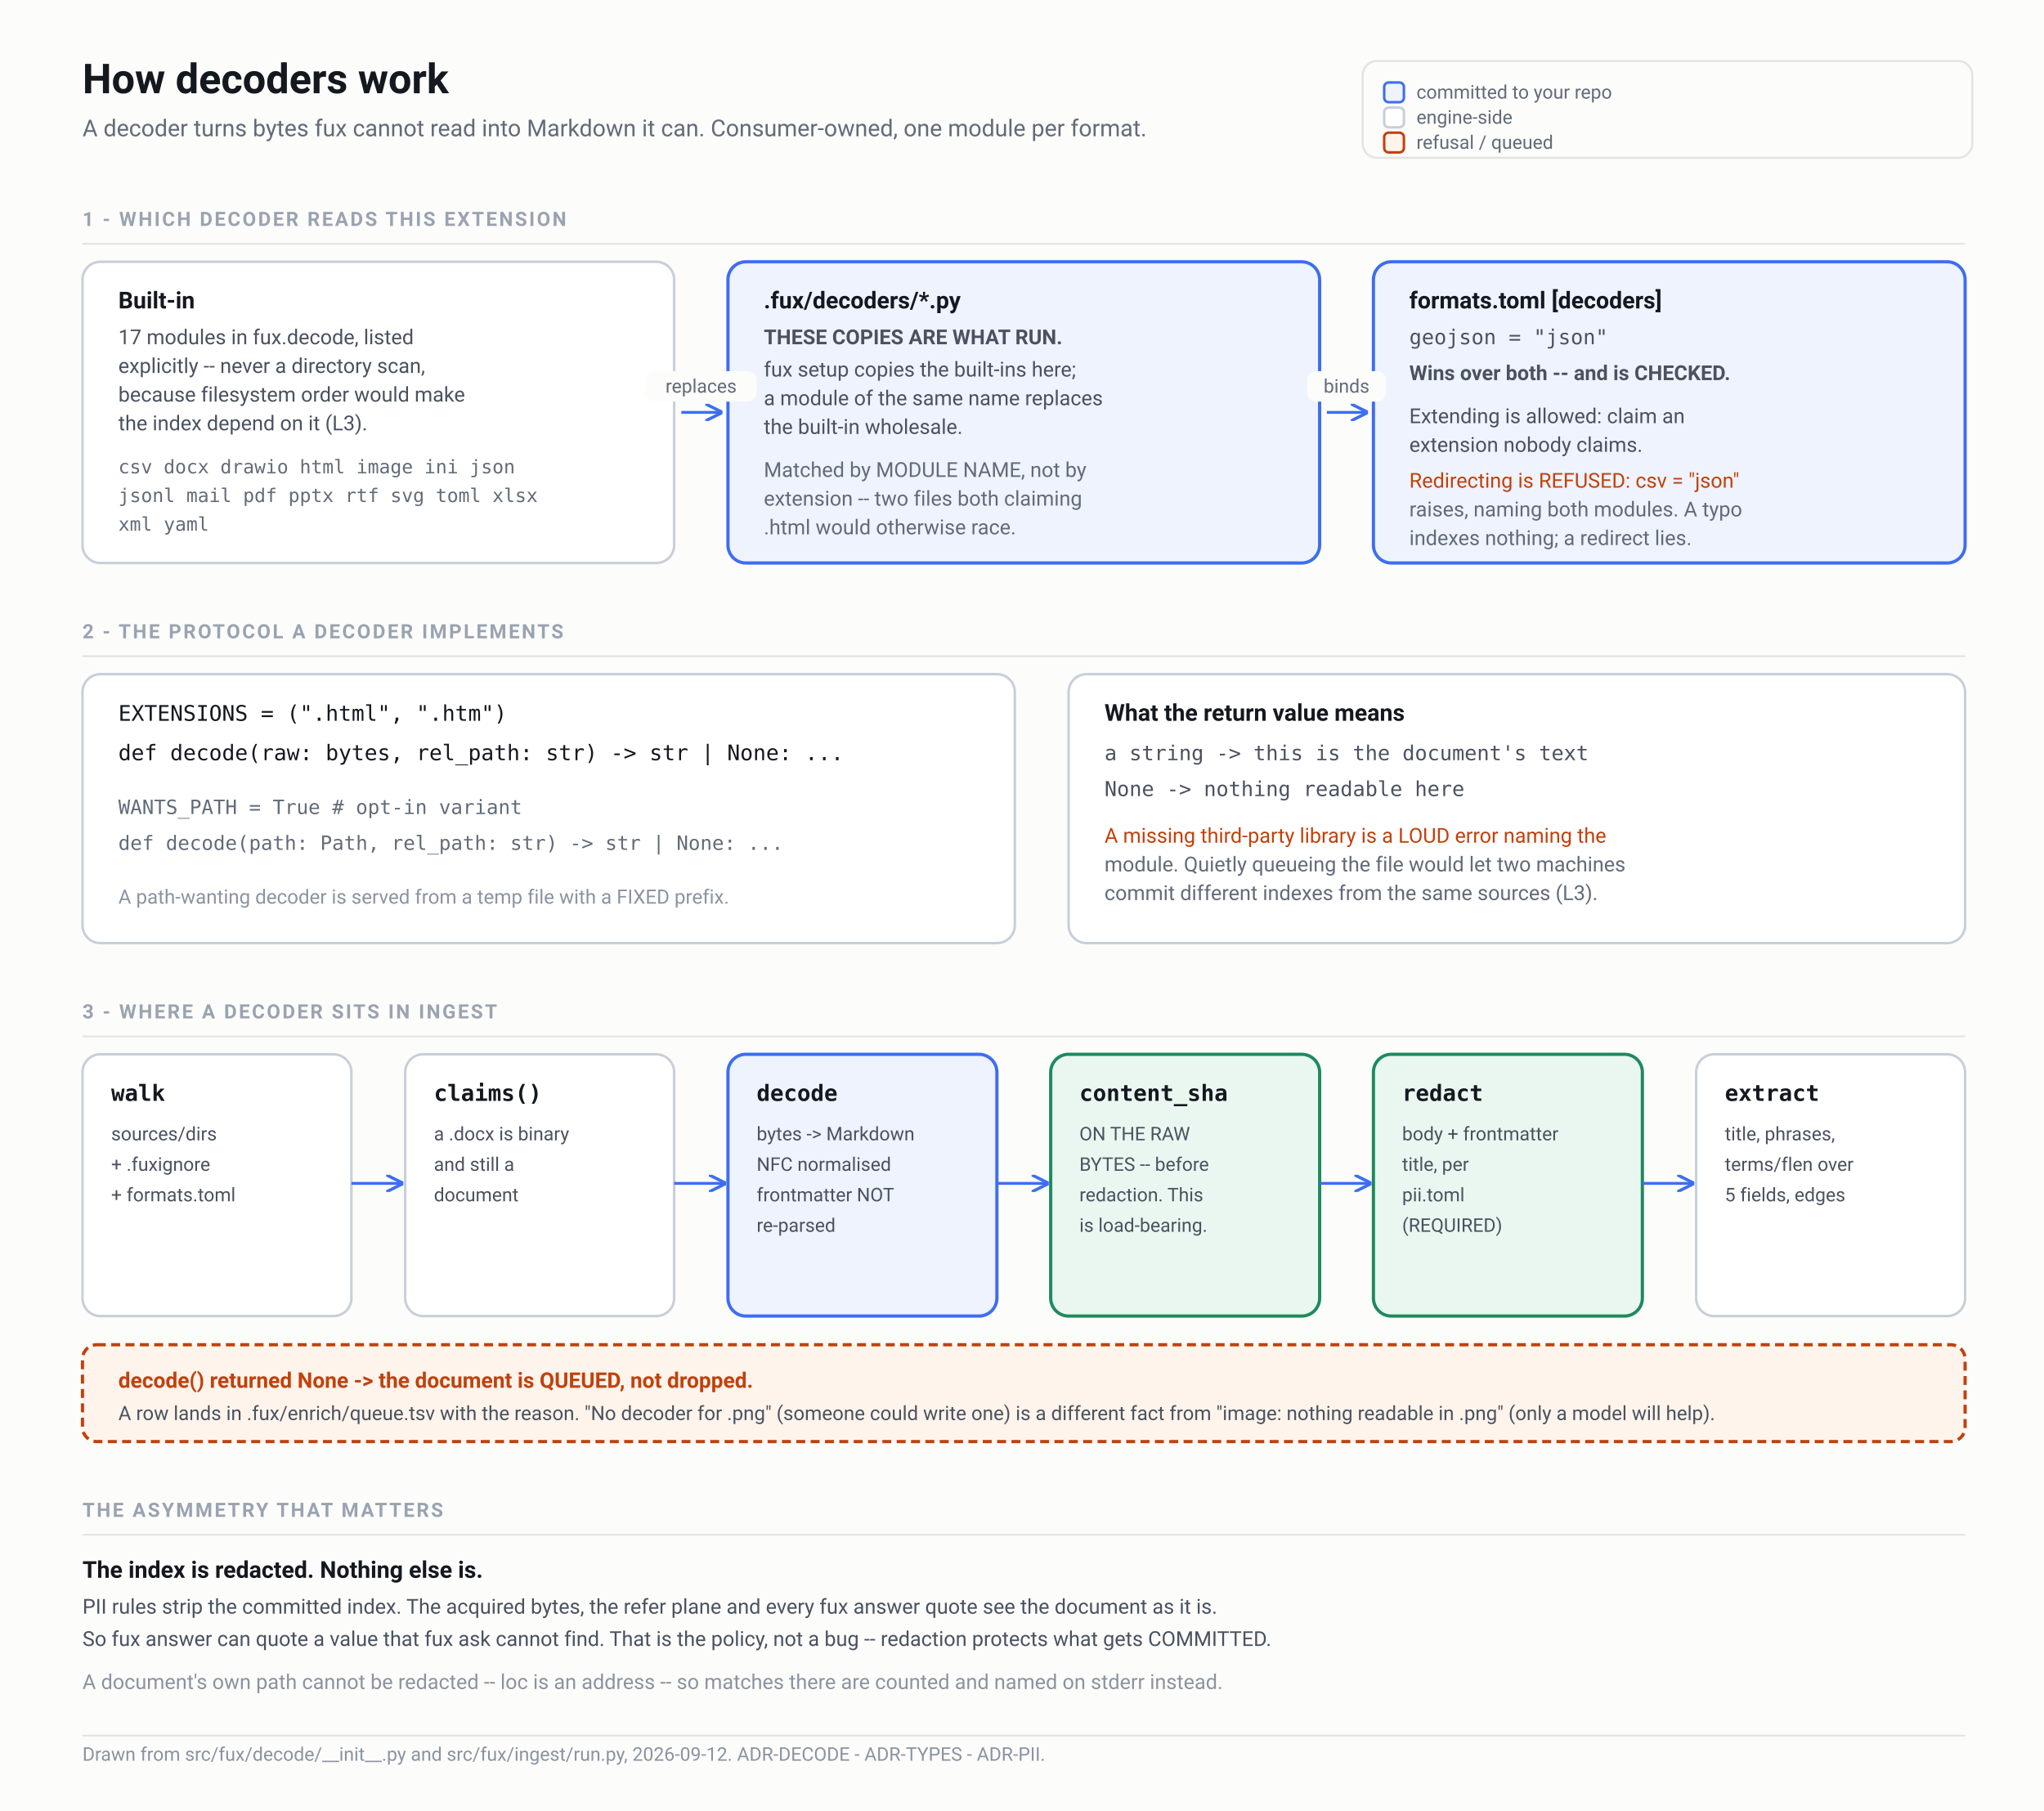
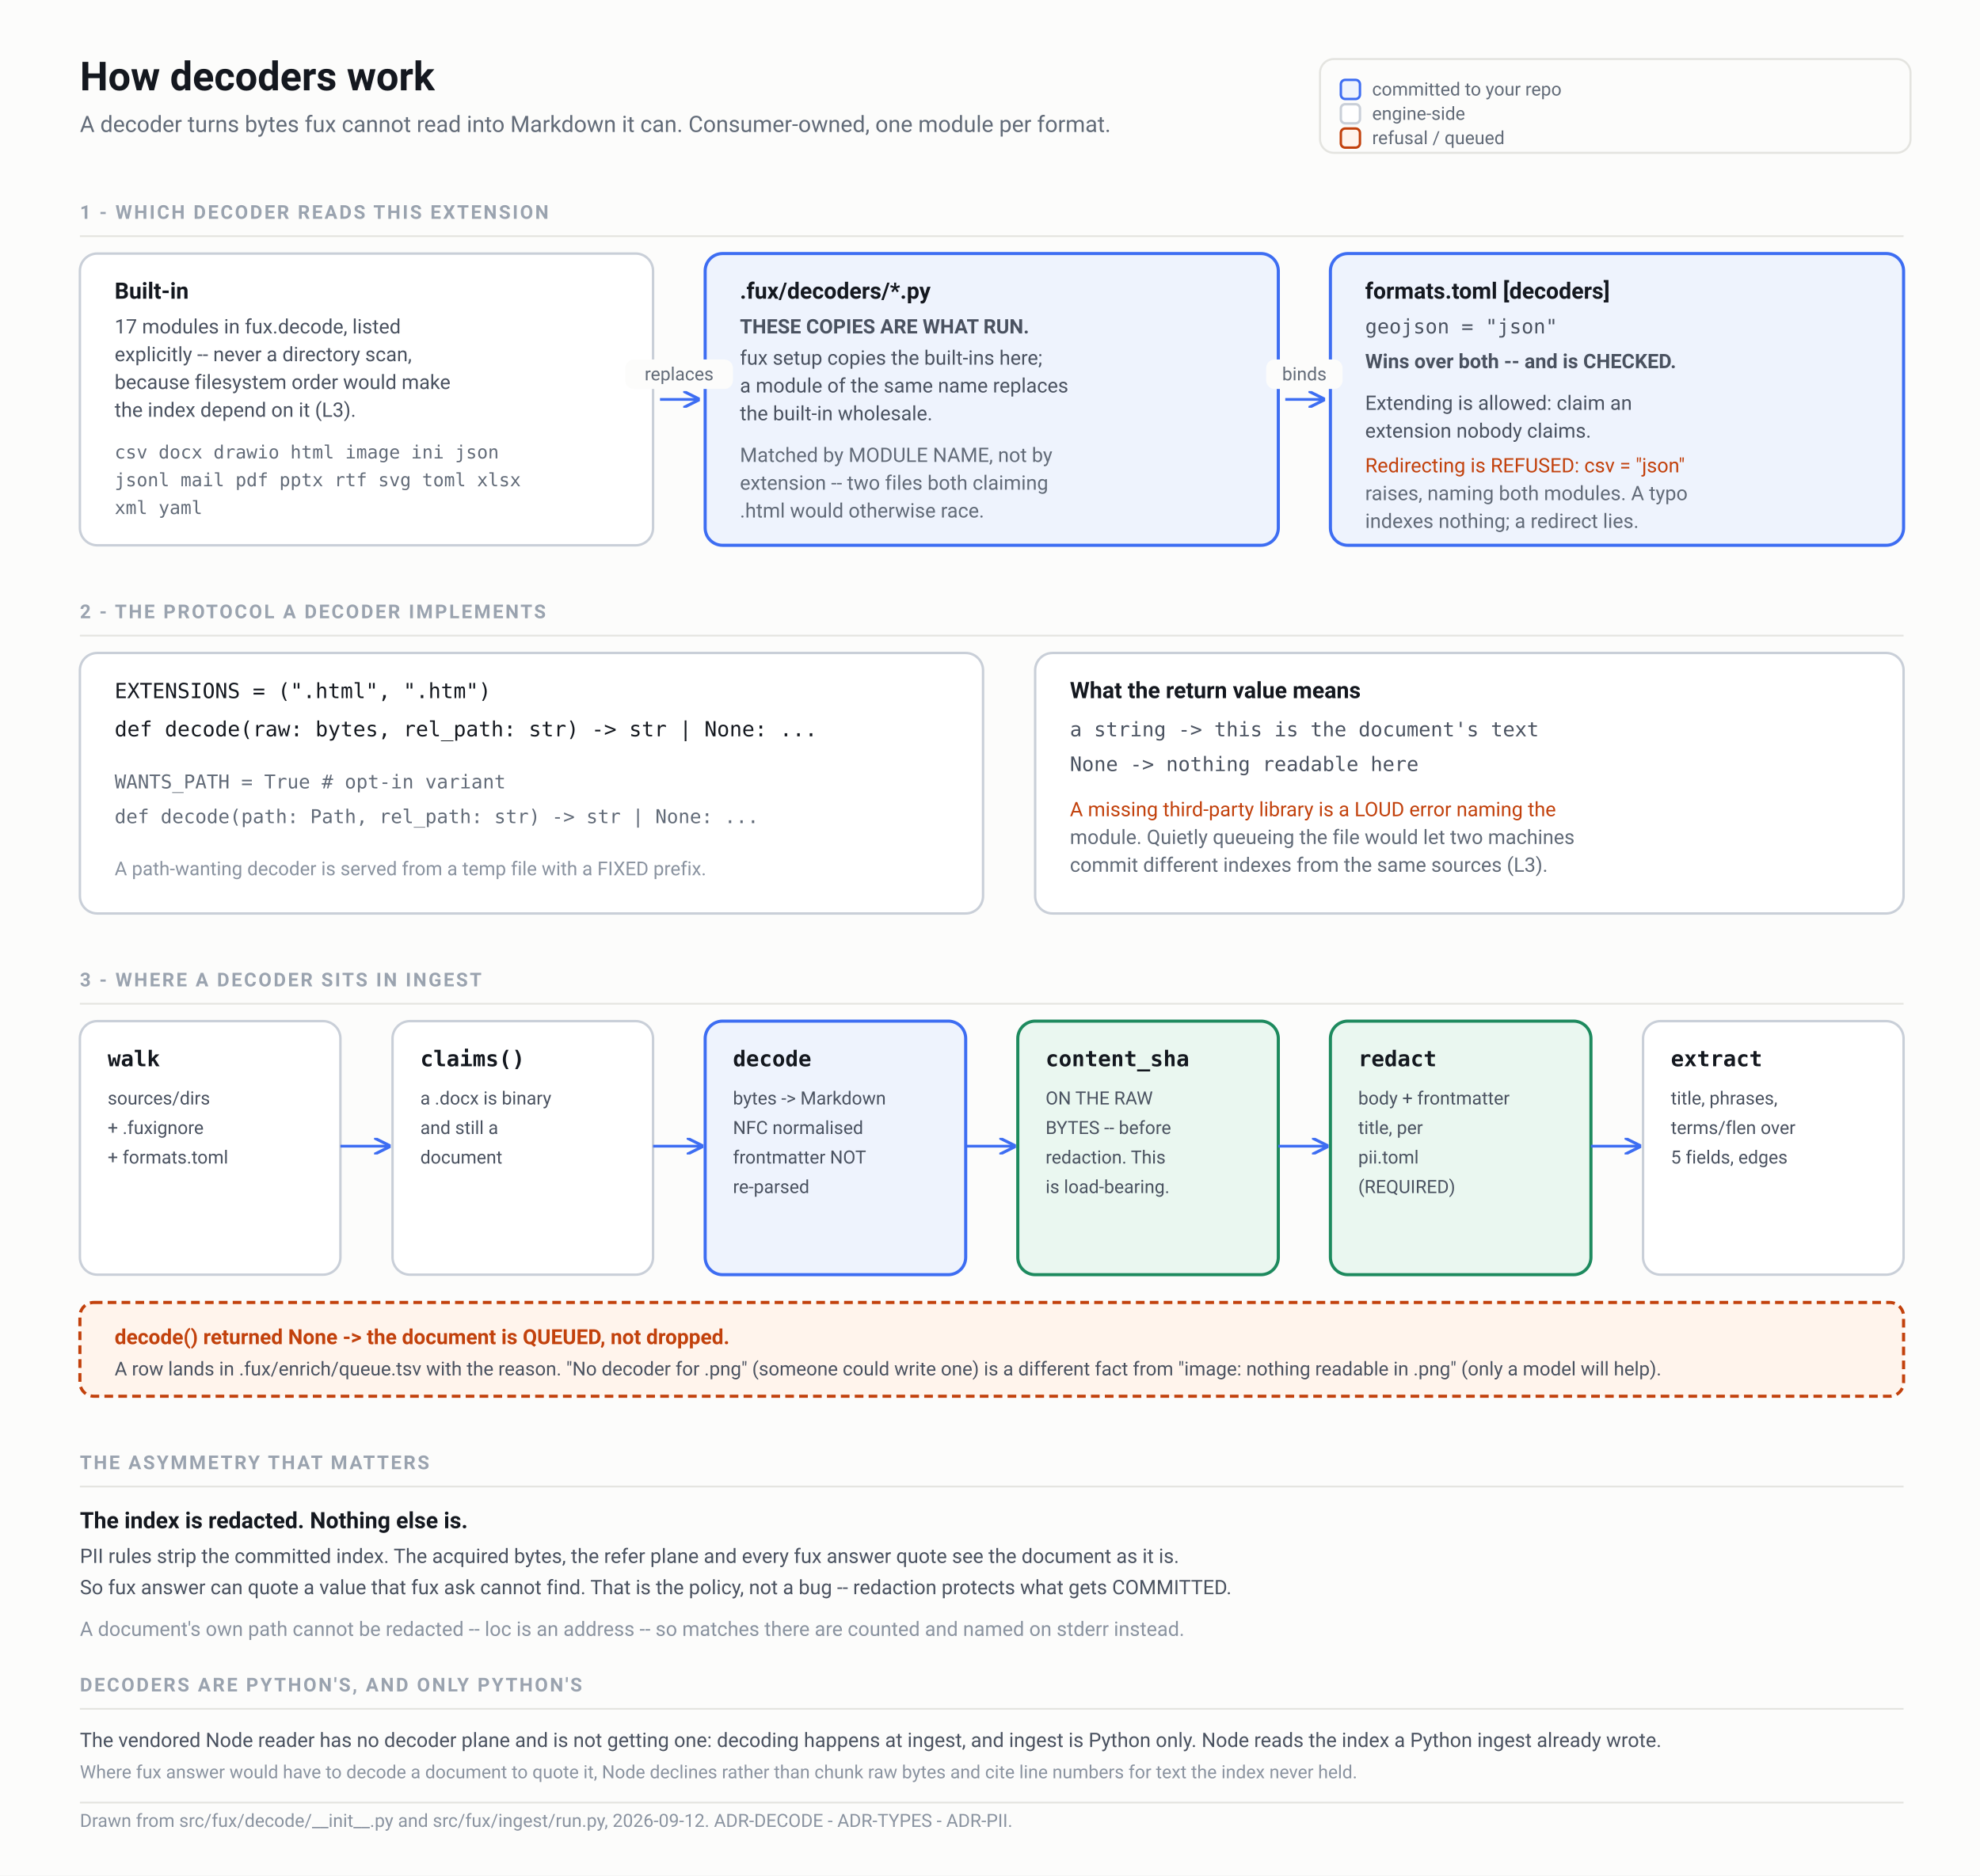
- <svg xmlns="http://www.w3.org/2000/svg" viewBox="0 0 1140 1010" width="1140" height="1010" font-family="system-ui, -apple-system, 'Segoe UI', Roboto, sans-serif">
+ <svg xmlns="http://www.w3.org/2000/svg" viewBox="0 0 1140 1080" width="1140" height="1080" font-family="system-ui, -apple-system, 'Segoe UI', Roboto, sans-serif">
  <defs>
    <marker id="a" viewBox="0 0 10 10" refX="9" refY="5" markerWidth="6" markerHeight="6" orient="auto-start-reverse">
      <path d="M0,0 L10,5 L0,10" fill="none" stroke="#3d6df2" stroke-width="1.8" stroke-linecap="round" stroke-linejoin="round" />
    </marker>
    <marker id="g" viewBox="0 0 10 10" refX="9" refY="5" markerWidth="6" markerHeight="6" orient="auto-start-reverse">
      <path d="M0,0 L10,5 L0,10" fill="none" stroke="#1d8a5e" stroke-width="1.8" stroke-linecap="round" stroke-linejoin="round" />
    </marker>
    <marker id="m" viewBox="0 0 10 10" refX="9" refY="5" markerWidth="6" markerHeight="6" orient="auto-start-reverse">
      <path d="M0,0 L10,5 L0,10" fill="none" stroke="#8a93a0" stroke-width="1.6" stroke-linecap="round" stroke-linejoin="round" />
    </marker>
    <marker id="o" viewBox="0 0 10 10" refX="9" refY="5" markerWidth="6" markerHeight="6" orient="auto-start-reverse">
      <path d="M0,0 L10,5 L0,10" fill="none" stroke="#c2410c" stroke-width="1.8" stroke-linecap="round" stroke-linejoin="round" />
    </marker>
  </defs>
-   <rect width="1140" height="1010" fill="#fcfcfb" />
+   <rect width="1140" height="1080" fill="#fcfcfb" />
  <text x="46" y="52" font-size="23" font-weight="600" fill="#14181f">How decoders work</text>
  <text x="46" y="76" font-size="13" fill="#626b78">A decoder turns bytes fux cannot read into Markdown it can. Consumer-owned, one module per format.</text>
  <rect x="760" y="34" width="340" height="54" rx="8" fill="#fcfcfb" stroke="#e4e4e0" stroke-width="1.2" />
  <rect x="772" y="46" width="11" height="11" rx="2.5" fill="#eef3fd" stroke="#3d6df2" stroke-width="1.4" />
  <text x="790" y="55" font-size="10.5" fill="#626b78">committed to your repo</text>
  <rect x="772" y="60" width="11" height="11" rx="2.5" fill="#ffffff" stroke="#c9cfd8" stroke-width="1.4" />
  <text x="790" y="69" font-size="10.5" fill="#626b78">engine-side</text>
  <rect x="772" y="74" width="11" height="11" rx="2.5" fill="#fff4ec" stroke="#c2410c" stroke-width="1.4" />
  <text x="790" y="83" font-size="10.5" fill="#626b78">refusal / queued</text>
  <text x="46" y="126" font-size="11" fill="#9aa3af" font-weight="600" letter-spacing="1.1">1 - WHICH DECODER READS THIS EXTENSION</text>
  <line x1="46" y1="136" x2="1096" y2="136" stroke="#e4e4e0" stroke-width="1" />
  <rect x="46" y="146" width="330" height="168" rx="10" fill="#ffffff" stroke="#c9cfd8" stroke-width="1.4" />
  <text x="66" y="172" font-size="13" fill="#14181f" font-weight="600">Built-in</text>
  <text x="66" y="192" font-size="11.5" fill="#4a5260">17 modules in fux.decode, listed</text>
  <text x="66" y="208" font-size="11.5" fill="#4a5260">explicitly -- never a directory scan,</text>
  <text x="66" y="224" font-size="11.5" fill="#4a5260">because filesystem order would make</text>
  <text x="66" y="240" font-size="11.5" fill="#4a5260">the index depend on it (L3).</text>
  <text x="66" y="264" font-size="10.5" fill="#626b78" font-family="ui-monospace, Menlo, monospace">csv docx drawio html image ini json</text>
  <text x="66" y="280" font-size="10.5" fill="#626b78" font-family="ui-monospace, Menlo, monospace">jsonl mail pdf pptx rtf svg toml xlsx</text>
  <text x="66" y="296" font-size="10.5" fill="#626b78" font-family="ui-monospace, Menlo, monospace">xml yaml</text>
  <rect x="406" y="146" width="330" height="168" rx="10" fill="#eef3fd" stroke="#3d6df2" stroke-width="1.8" />
  <text x="426" y="172" font-size="13" fill="#14181f" font-weight="600">.fux/decoders/*.py</text>
  <text x="426" y="192" font-size="11.5" fill="#4a5260" font-weight="600">THESE COPIES ARE WHAT RUN.</text>
  <text x="426" y="210" font-size="11.5" fill="#4a5260">fux setup copies the built-ins here;</text>
  <text x="426" y="226" font-size="11.5" fill="#4a5260">a module of the same name replaces</text>
  <text x="426" y="242" font-size="11.5" fill="#4a5260">the built-in wholesale.</text>
  <text x="426" y="266" font-size="11.5" fill="#626b78">Matched by MODULE NAME, not by</text>
  <text x="426" y="282" font-size="11.5" fill="#626b78">extension -- two files both claiming</text>
  <text x="426" y="298" font-size="11.5" fill="#626b78">.html would otherwise race.</text>
  <rect x="766" y="146" width="330" height="168" rx="10" fill="#eef3fd" stroke="#3d6df2" stroke-width="1.8" />
  <text x="786" y="172" font-size="13" fill="#14181f" font-weight="600">formats.toml [decoders]</text>
  <text x="786" y="192" font-size="11.5" fill="#4a5260" font-family="ui-monospace, Menlo, monospace">geojson = "json"</text>
  <text x="786" y="212" font-size="11.5" fill="#4a5260" font-weight="600">Wins over both -- and is CHECKED.</text>
  <text x="786" y="236" font-size="11.5" fill="#4a5260">Extending is allowed: claim an</text>
  <text x="786" y="252" font-size="11.5" fill="#4a5260">extension nobody claims.</text>
  <text x="786" y="272" font-size="11.5" fill="#c2410c">Redirecting is REFUSED: csv = "json"</text>
  <text x="786" y="288" font-size="11.5" fill="#626b78">raises, naming both modules. A typo</text>
  <text x="786" y="304" font-size="11.5" fill="#626b78">indexes nothing; a redirect lies.</text>
  <path d="M380,230 L402,230" fill="none" stroke="#3d6df2" stroke-width="1.6" marker-end="url(#a)" />
  <path d="M740,230 L762,230" fill="none" stroke="#3d6df2" stroke-width="1.6" marker-end="url(#a)" />
  <rect x="360" y="207" width="62" height="17" rx="5" fill="#fcfcfb" stroke="none" />
  <text x="391" y="219" font-size="10.5" fill="#626b78" text-anchor="middle">replaces</text>
  <rect x="729" y="207" width="44" height="17" rx="5" fill="#fcfcfb" stroke="none" />
  <text x="751" y="219" font-size="10.5" fill="#626b78" text-anchor="middle">binds</text>
  <text x="46" y="356" font-size="11" fill="#9aa3af" font-weight="600" letter-spacing="1.1">2 - THE PROTOCOL A DECODER IMPLEMENTS</text>
  <line x1="46" y1="366" x2="1096" y2="366" stroke="#e4e4e0" stroke-width="1" />
  <rect x="46" y="376" width="520" height="150" rx="10" fill="#ffffff" stroke="#c9cfd8" stroke-width="1.4" />
  <text x="66" y="402" font-size="12" fill="#14181f" font-family="ui-monospace, Menlo, monospace">EXTENSIONS = (".html", ".htm")</text>
  <text x="66" y="424" font-size="12" fill="#14181f" font-family="ui-monospace, Menlo, monospace">def decode(raw: bytes, rel_path: str) -&gt; str | None: ...</text>
  <text x="66" y="454" font-size="11" fill="#626b78" font-family="ui-monospace, Menlo, monospace">WANTS_PATH = True            # opt-in variant</text>
  <text x="66" y="474" font-size="11" fill="#626b78" font-family="ui-monospace, Menlo, monospace">def decode(path: Path, rel_path: str) -&gt; str | None: ...</text>
  <text x="66" y="504" font-size="11" fill="#8a93a0">A path-wanting decoder is served from a temp file with a FIXED prefix.</text>
  <rect x="596" y="376" width="500" height="150" rx="10" fill="#ffffff" stroke="#c9cfd8" stroke-width="1.4" />
  <text x="616" y="402" font-size="13" fill="#14181f" font-weight="600">What the return value means</text>
  <text x="616" y="424" font-size="11.5" fill="#4a5260" font-family="ui-monospace, Menlo, monospace">a string  -&gt;  this is the document's text</text>
  <text x="616" y="444" font-size="11.5" fill="#4a5260" font-family="ui-monospace, Menlo, monospace">None      -&gt;  nothing readable here</text>
  <text x="616" y="470" font-size="11.5" fill="#c2410c">A missing third-party library is a LOUD error naming the</text>
  <text x="616" y="486" font-size="11.5" fill="#626b78">module. Quietly queueing the file would let two machines</text>
  <text x="616" y="502" font-size="11.5" fill="#626b78">commit different indexes from the same sources (L3).</text>
  <text x="46" y="568" font-size="11" fill="#9aa3af" font-weight="600" letter-spacing="1.1">3 - WHERE A DECODER SITS IN INGEST</text>
  <line x1="46" y1="578" x2="1096" y2="578" stroke="#e4e4e0" stroke-width="1" />
  <rect x="46" y="588" width="150" height="146" rx="10" fill="#ffffff" stroke="#c9cfd8" stroke-width="1.4" />
  <text x="62" y="614" font-size="12.5" fill="#14181f" font-weight="600" font-family="ui-monospace, Menlo, monospace">walk</text>
  <text x="62" y="636" font-size="10.5" fill="#4a5260">sources/dirs</text>
  <text x="62" y="653" font-size="10.5" fill="#4a5260">+ .fuxignore</text>
  <text x="62" y="670" font-size="10.5" fill="#4a5260">+ formats.toml</text>
  <rect x="226" y="588" width="150" height="146" rx="10" fill="#ffffff" stroke="#c9cfd8" stroke-width="1.4" />
  <text x="242" y="614" font-size="12.5" fill="#14181f" font-weight="600" font-family="ui-monospace, Menlo, monospace">claims()</text>
  <text x="242" y="636" font-size="10.5" fill="#4a5260">a .docx is binary</text>
  <text x="242" y="653" font-size="10.5" fill="#4a5260">and still a</text>
  <text x="242" y="670" font-size="10.5" fill="#4a5260">document</text>
  <rect x="406" y="588" width="150" height="146" rx="10" fill="#eef3fd" stroke="#3d6df2" stroke-width="1.8" />
  <text x="422" y="614" font-size="12.5" fill="#14181f" font-weight="600" font-family="ui-monospace, Menlo, monospace">decode</text>
  <text x="422" y="636" font-size="10.5" fill="#4a5260">bytes -&gt; Markdown</text>
  <text x="422" y="653" font-size="10.5" fill="#4a5260">NFC normalised</text>
  <text x="422" y="670" font-size="10.5" fill="#4a5260">frontmatter NOT</text>
  <text x="422" y="687" font-size="10.5" fill="#4a5260">re-parsed</text>
  <rect x="586" y="588" width="150" height="146" rx="10" fill="#eaf7f0" stroke="#1d8a5e" stroke-width="1.8" />
  <text x="602" y="614" font-size="12.5" fill="#14181f" font-weight="600" font-family="ui-monospace, Menlo, monospace">content_sha</text>
  <text x="602" y="636" font-size="10.5" fill="#4a5260">ON THE RAW</text>
  <text x="602" y="653" font-size="10.5" fill="#4a5260">BYTES -- before</text>
  <text x="602" y="670" font-size="10.5" fill="#4a5260">redaction. This</text>
  <text x="602" y="687" font-size="10.5" fill="#4a5260">is load-bearing.</text>
  <rect x="766" y="588" width="150" height="146" rx="10" fill="#eaf7f0" stroke="#1d8a5e" stroke-width="1.8" />
  <text x="782" y="614" font-size="12.5" fill="#14181f" font-weight="600" font-family="ui-monospace, Menlo, monospace">redact</text>
  <text x="782" y="636" font-size="10.5" fill="#4a5260">body + frontmatter</text>
  <text x="782" y="653" font-size="10.5" fill="#4a5260">title, per</text>
  <text x="782" y="670" font-size="10.5" fill="#4a5260">pii.toml</text>
  <text x="782" y="687" font-size="10.5" fill="#4a5260">(REQUIRED)</text>
  <rect x="946" y="588" width="150" height="146" rx="10" fill="#ffffff" stroke="#c9cfd8" stroke-width="1.4" />
  <text x="962" y="614" font-size="12.5" fill="#14181f" font-weight="600" font-family="ui-monospace, Menlo, monospace">extract</text>
  <text x="962" y="636" font-size="10.5" fill="#4a5260">title, phrases,</text>
  <text x="962" y="653" font-size="10.5" fill="#4a5260">terms/flen over</text>
  <text x="962" y="670" font-size="10.5" fill="#4a5260">5 fields, edges</text>
  <path d="M196,660 L224,660" fill="none" stroke="#3d6df2" stroke-width="1.6" marker-end="url(#a)" />
  <path d="M376,660 L404,660" fill="none" stroke="#3d6df2" stroke-width="1.6" marker-end="url(#a)" />
  <path d="M556,660 L584,660" fill="none" stroke="#3d6df2" stroke-width="1.6" marker-end="url(#a)" />
  <path d="M736,660 L764,660" fill="none" stroke="#3d6df2" stroke-width="1.6" marker-end="url(#a)" />
  <path d="M916,660 L944,660" fill="none" stroke="#3d6df2" stroke-width="1.6" marker-end="url(#a)" />
  <rect x="46" y="750" width="1050" height="54" rx="8" fill="#fff4ec" stroke="#c2410c" stroke-width="1.8" stroke-dasharray="5 3" />
  <text x="66" y="774" font-size="12" fill="#c2410c" font-weight="600">decode() returned None  -&gt;  the document is QUEUED, not dropped.</text>
  <text x="66" y="792" font-size="11" fill="#4a5260">A row lands in .fux/enrich/queue.tsv with the reason. "No decoder for .png" (someone could write one) is a different fact from "image: nothing readable in .png" (only a model will help).</text>
  <text x="46" y="846" font-size="11" fill="#9aa3af" font-weight="600" letter-spacing="1.1">THE ASYMMETRY THAT MATTERS</text>
  <line x1="46" y1="856" x2="1096" y2="856" stroke="#e4e4e0" stroke-width="1" />
  <text x="46" y="880" font-size="13" fill="#14181f" font-weight="600">The index is redacted. Nothing else is.</text>
  <text x="46" y="900" font-size="11.5" fill="#4a5260">PII rules strip the committed index. The acquired bytes, the refer plane and every fux answer quote see the document as it is.</text>
  <text x="46" y="918" font-size="11.5" fill="#4a5260">So fux answer can quote a value that fux ask cannot find. That is the policy, not a bug -- redaction protects what gets COMMITTED.</text>
  <text x="46" y="942" font-size="11.5" fill="#8a93a0">A document's own path cannot be redacted -- loc is an address -- so matches there are counted and named on stderr instead.</text>
-   <line x1="46" y1="968" x2="1096" y2="968" stroke="#e4e4e0" stroke-width="1" />
-   <text x="46" y="982" font-size="10.5" fill="#8a93a0">Drawn from src/fux/decode/__init__.py and src/fux/ingest/run.py, 2026-09-12. ADR-DECODE - ADR-TYPES - ADR-PII.</text>
+   <text x="46" y="974" font-size="11" fill="#9aa3af" font-weight="600" letter-spacing="1.1">DECODERS ARE PYTHON'S, AND ONLY PYTHON'S</text>
+   <line x1="46" y1="984" x2="1096" y2="984" stroke="#e4e4e0" stroke-width="1" />
+   <text x="46" y="1006" font-size="11.5" fill="#4a5260">The vendored Node reader has no decoder plane and is not getting one: decoding happens at ingest, and ingest is Python only. Node reads the index a Python ingest already wrote.</text>
+   <text x="46" y="1024" font-size="10.5" fill="#8a93a0">Where fux answer would have to decode a document to quote it, Node declines rather than chunk raw bytes and cite line numbers for text the index never held.</text>
+   <line x1="46" y1="1038" x2="1096" y2="1038" stroke="#e4e4e0" stroke-width="1" />
+   <text x="46" y="1052" font-size="10.5" fill="#8a93a0">Drawn from src/fux/decode/__init__.py and src/fux/ingest/run.py, 2026-09-12. ADR-DECODE - ADR-TYPES - ADR-PII.</text>
</svg>
